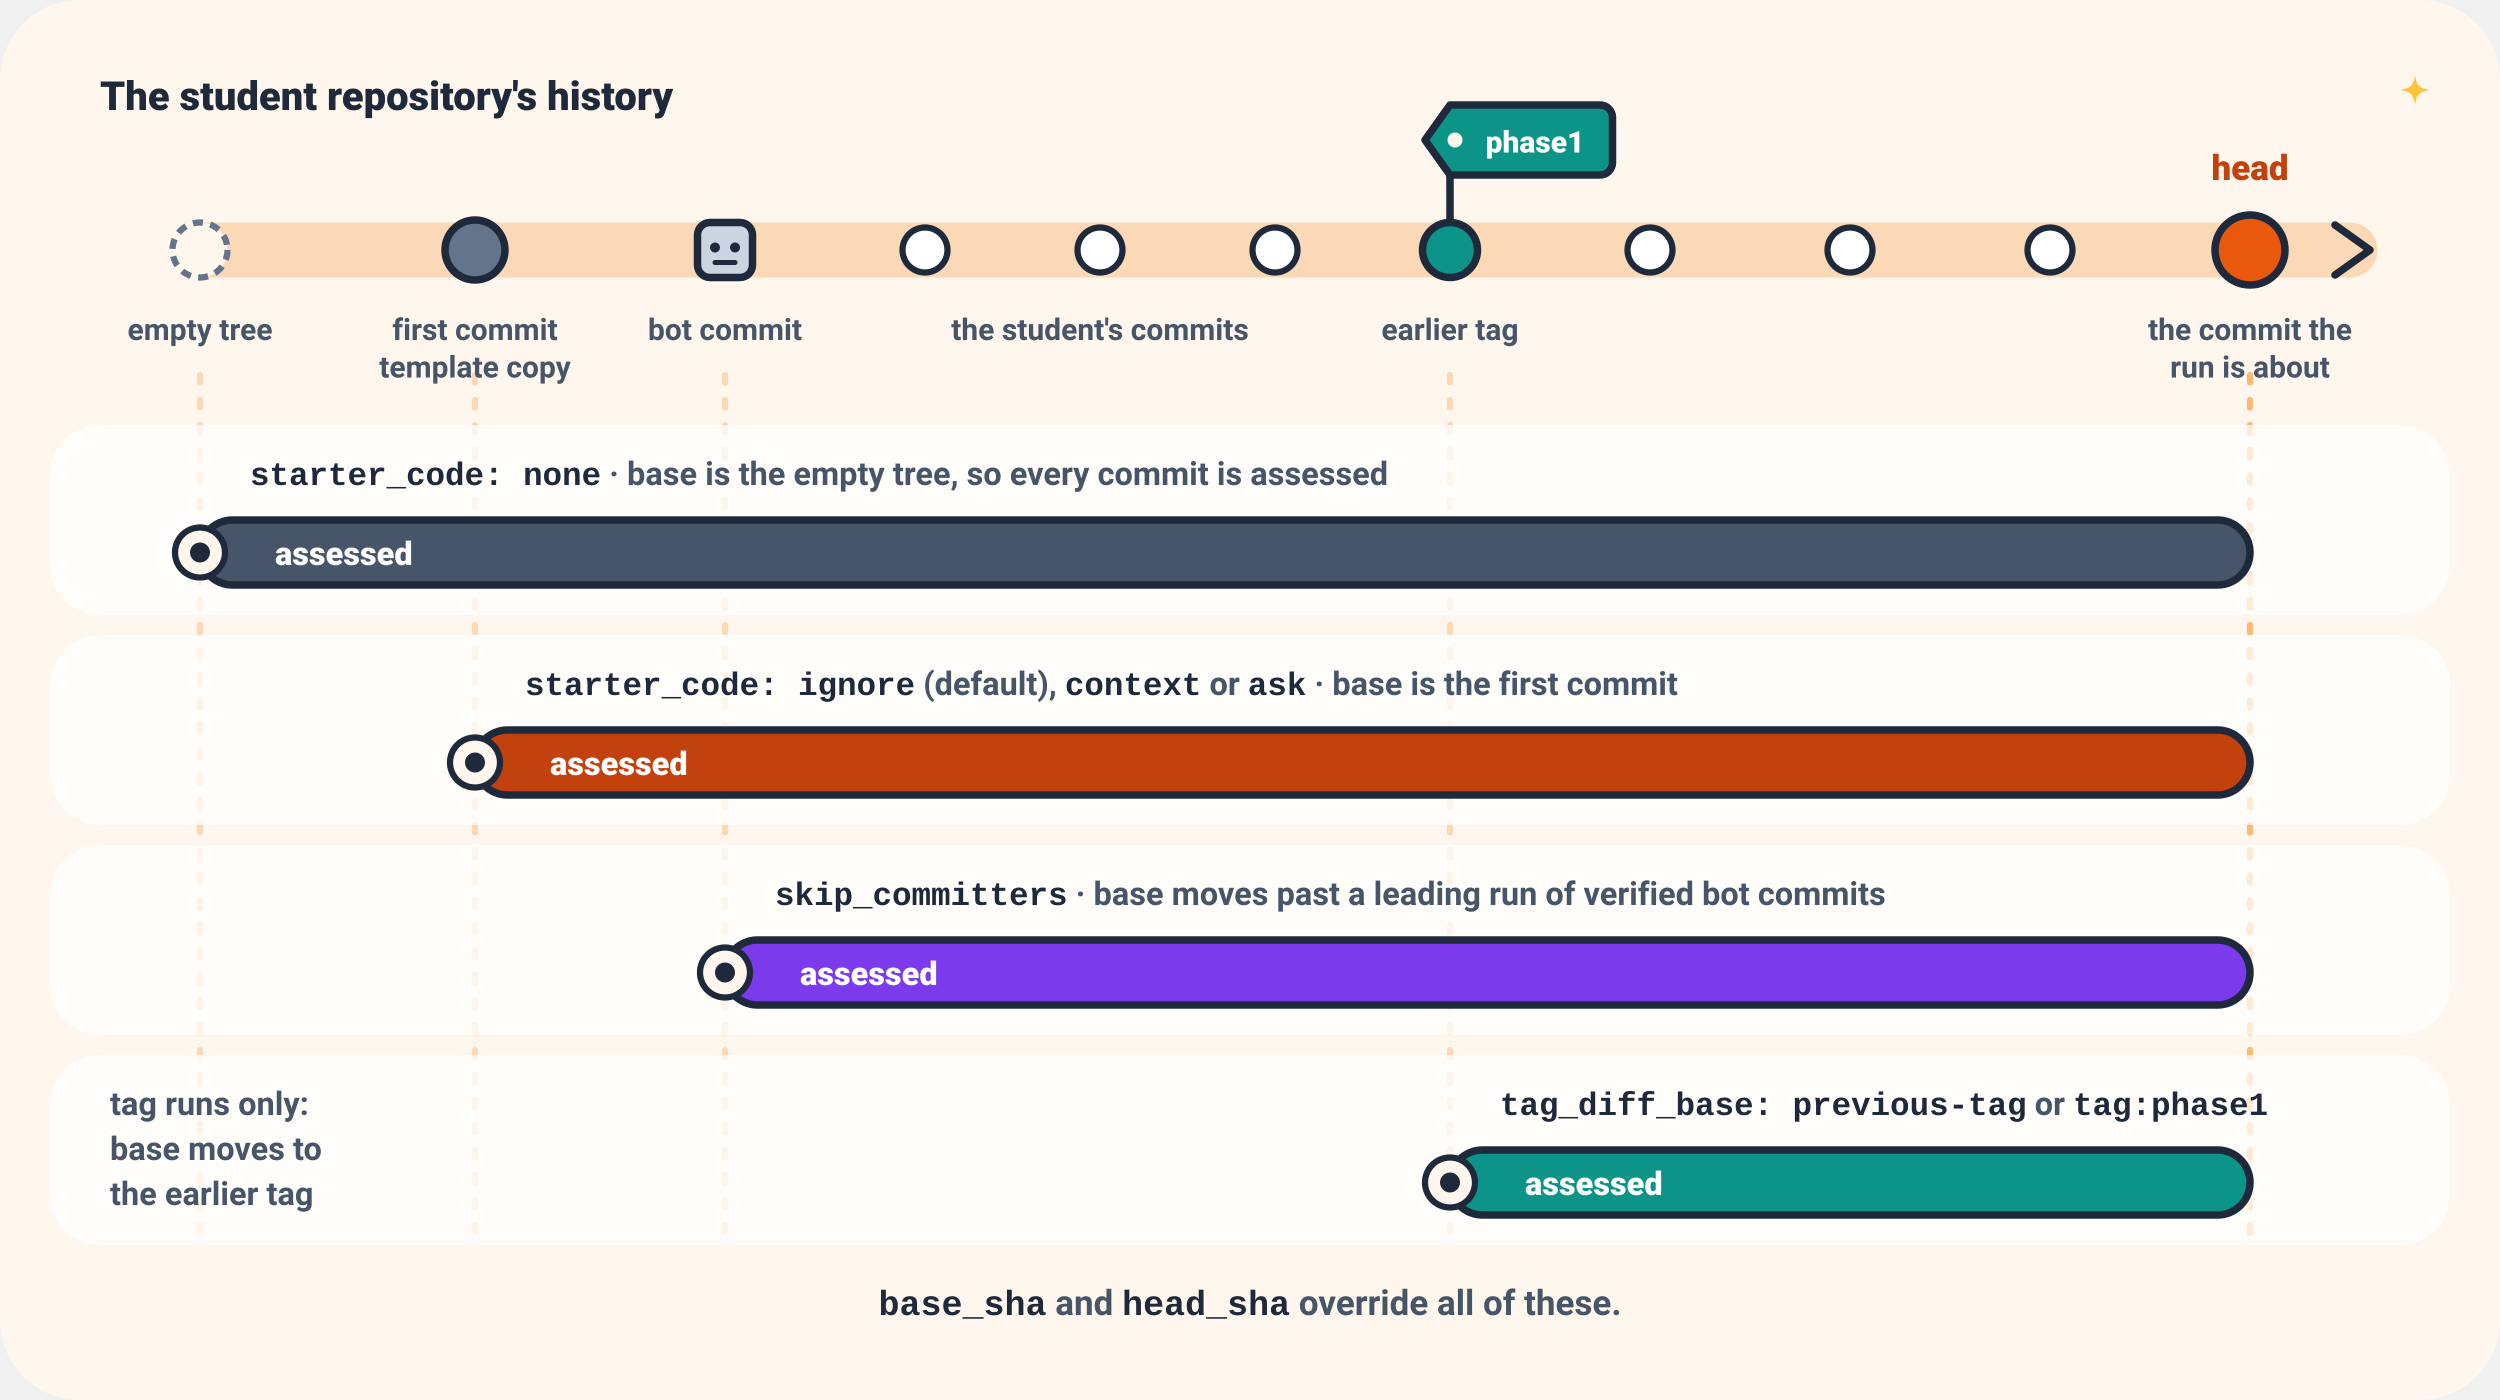
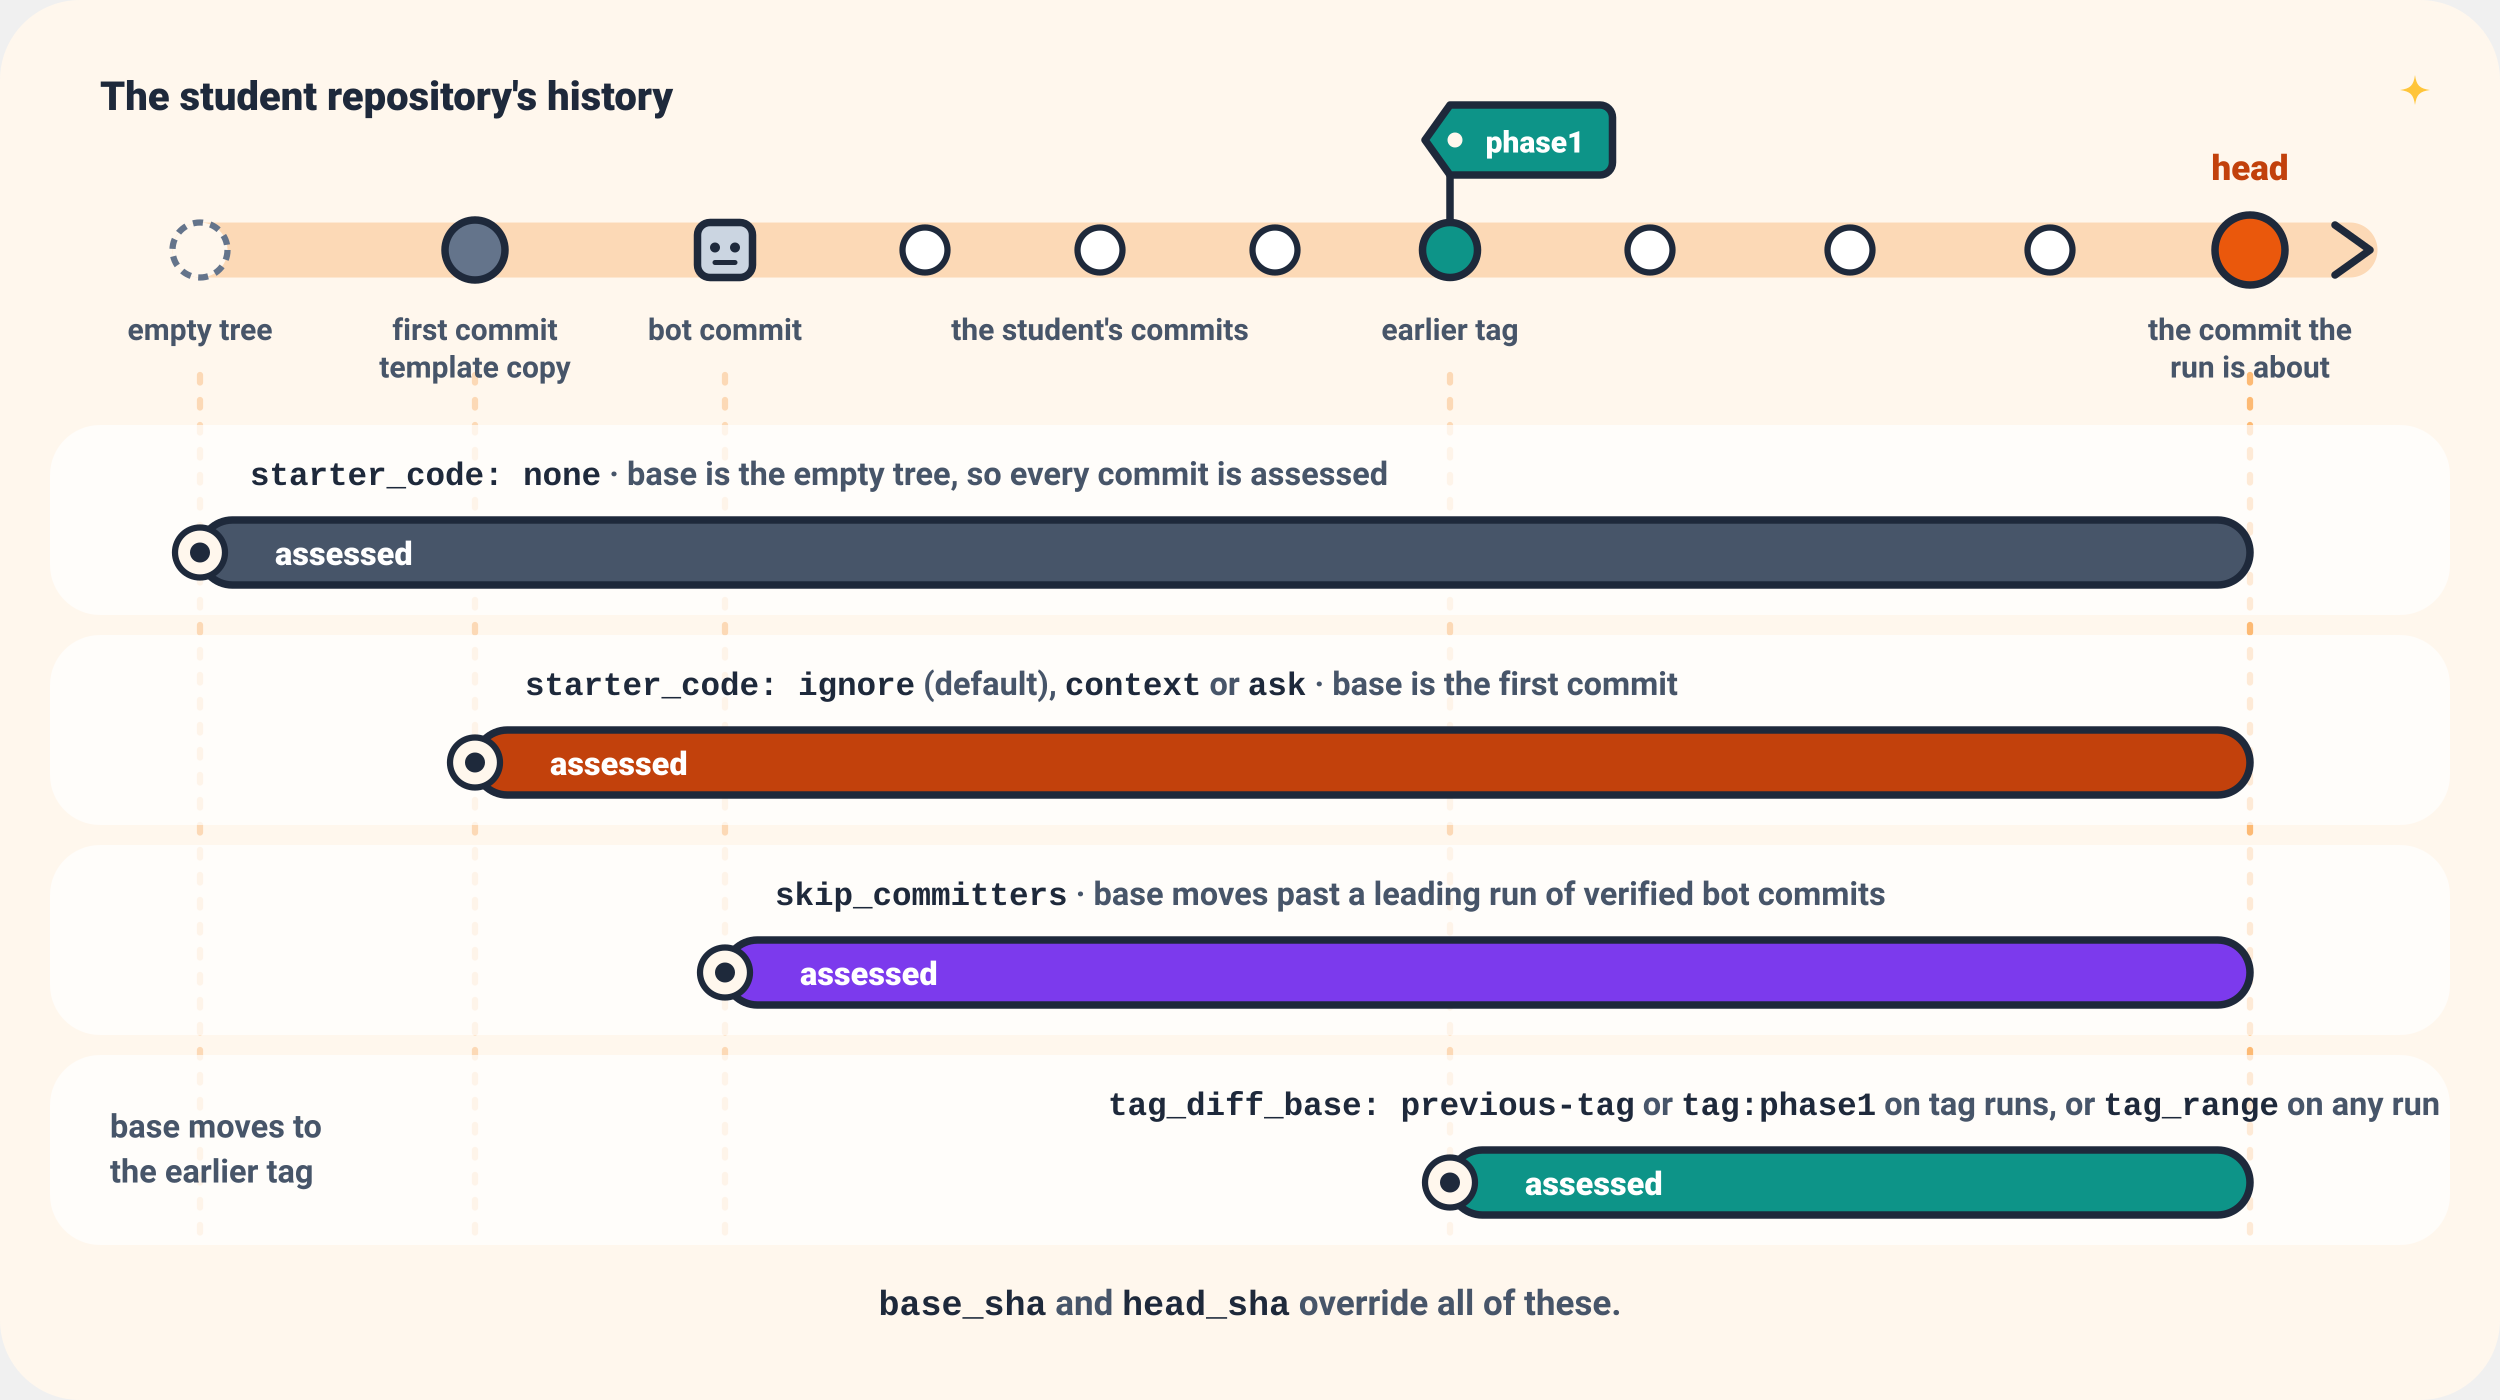
<svg xmlns="http://www.w3.org/2000/svg" viewBox="0 0 1000 560" role="img" aria-labelledby="gmc-range-title">
  <style>
    .txt{font-family:system-ui,-apple-system,"Segoe UI",Roboto,"Helvetica Neue",Arial,sans-serif}
    .mono{font-family:ui-monospace,SFMono-Regular,Menlo,Consolas,"Liberation Mono",monospace}
    .ttl{font-size:16px;font-weight:800;fill:#1E293B}
    .sub{font-size:13px;font-weight:600;fill:#475569}
    .node{font-size:12px;font-weight:700;fill:#475569}
    .bar{font-size:13px;font-weight:800;fill:#FFFFFF}
    .ink{stroke:#1E293B;stroke-width:3;stroke-linejoin:round;stroke-linecap:round}
    .guide{stroke:#FCD9B6;stroke-width:2.5;stroke-dasharray:3 7;stroke-linecap:round}
  </style>
  <defs>
    <path id="gmc-range-sparkle" d="M0,-10 C1,-3 3,-1 10,0 C3,1 1,3 0,10 C-1,3 -3,1 -10,0 C-3,-1 -1,-3 0,-10 Z" />
    <circle id="gmc-range-commit" r="9" fill="#FFFFFF" stroke="#1E293B" stroke-width="2.5" />
    <g id="gmc-range-base">
      <circle r="10" fill="#FFF7ED" stroke="#1E293B" stroke-width="2.5" />
      <circle r="4" fill="#1E293B" />
    </g>
  </defs>
  <rect x="0" y="0" width="1000" height="560" rx="32" fill="#FFF7ED" />
  <g fill="#FFC53A">
    <use href="#gmc-range-sparkle" transform="translate(966,36) scale(.6)" />
  </g>
  <g class="guide">
    <line x1="80" y1="150" x2="80" y2="494" />
    <line x1="190" y1="150" x2="190" y2="494" />
    <line x1="290" y1="150" x2="290" y2="494" />
    <line x1="580" y1="150" x2="580" y2="494" />
    <line x1="900" y1="150" x2="900" y2="494" stroke="#FDBA74" />
  </g>
  <text class="txt ttl" x="40" y="44">The student repository's history</text>
  <path d="M80,100 H940" fill="none" stroke="#FCD9B6" stroke-width="22" stroke-linecap="round" />
  <path class="ink" fill="none" d="M934,90 L948,100 L934,110" stroke="#C2410C" />
  <g class="txt">
    <circle cx="80" cy="100" r="11" fill="#FFF7ED" stroke="#64748B" stroke-width="2.5" stroke-dasharray="4 3" />
    <text class="node" x="80" y="136" text-anchor="middle">empty tree</text>
    <circle class="ink" cx="190" cy="100" r="12" fill="#64748B" stroke-width="2.5" />
    <text class="node" x="190" y="136" text-anchor="middle">first commit</text>
    <text class="node" x="190" y="151" text-anchor="middle" style="font-weight:600">template copy</text>
    <rect class="ink" x="279" y="89" width="22" height="22" rx="5" fill="#CBD5E1" stroke-width="2.5" />
    <circle cx="286" cy="99" r="2" fill="#1E293B" />
    <circle cx="294" cy="99" r="2" fill="#1E293B" />
    <path d="M286,105 H294" stroke="#1E293B" stroke-width="2" stroke-linecap="round" />
    <text class="node" x="290" y="136" text-anchor="middle">bot commit</text>
    <use href="#gmc-range-commit" x="370" y="100" />
    <use href="#gmc-range-commit" x="440" y="100" />
    <use href="#gmc-range-commit" x="510" y="100" />
    <text class="node" x="440" y="136" text-anchor="middle">the student's commits</text>
    <circle class="ink" cx="580" cy="100" r="11" fill="#0D9488" stroke-width="2.5" />
    <line class="ink" x1="580" y1="88" x2="580" y2="70" stroke-width="2.5" />
    <path class="ink" fill="#0D9488" stroke-width="2.5" d="M580,42 H640 A5,5 0 0 1 645,47 V65 A5,5 0 0 1 640,70 H580 L570,56 Z" />
    <circle cx="582" cy="56" r="3" fill="#FFF7ED" />
    <text class="bar" x="614" y="61" text-anchor="middle" style="font-size:12px">phase1</text>
    <text class="node" x="580" y="136" text-anchor="middle">earlier tag</text>
    <use href="#gmc-range-commit" x="660" y="100" />
    <use href="#gmc-range-commit" x="740" y="100" />
    <use href="#gmc-range-commit" x="820" y="100" />
    <circle class="ink" cx="900" cy="100" r="14" fill="#EA580C" />
    <text x="900" y="72" text-anchor="middle" font-size="14" font-weight="800" style="fill:#C2410C">head</text>
    <text class="node" x="900" y="136" text-anchor="middle">the commit the</text>
    <text class="node" x="900" y="151" text-anchor="middle">run is about</text>
  </g>
  <rect x="20" y="170" width="960" height="76" rx="20" fill="#FFFFFF" fill-opacity=".7" />
  <g class="txt">
    <text class="sub" x="100" y="194">
      <tspan class="mono" style="font-weight:700;fill:#1E293B">starter_code: none</tspan> · base is the empty tree, so every commit is assessed</text>
    <rect class="ink" x="80" y="208" width="820" height="26" rx="13" fill="#475569" stroke-width="2.5" />
    <text class="bar" x="110" y="226">assessed</text>
  </g>
  <use href="#gmc-range-base" x="80" y="221" />
  <rect x="20" y="254" width="960" height="76" rx="20" fill="#FFFFFF" fill-opacity=".7" />
  <g class="txt">
    <text class="sub" x="210" y="278">
      <tspan class="mono" style="font-weight:700;fill:#1E293B">starter_code: ignore</tspan> (default), <tspan class="mono" style="font-weight:700;fill:#1E293B">context</tspan> or <tspan class="mono" style="font-weight:700;fill:#1E293B">ask</tspan> · base is the first commit</text>
    <rect class="ink" x="190" y="292" width="710" height="26" rx="13" fill="#C2410C" stroke-width="2.5" />
    <text class="bar" x="220" y="310">assessed</text>
  </g>
  <use href="#gmc-range-base" x="190" y="305" />
  <rect x="20" y="338" width="960" height="76" rx="20" fill="#FFFFFF" fill-opacity=".7" />
  <g class="txt">
    <text class="sub" x="310" y="362">
      <tspan class="mono" style="font-weight:700;fill:#1E293B">skip_committers</tspan> · base moves past a leading run of verified bot commits</text>
    <rect class="ink" x="290" y="376" width="610" height="26" rx="13" fill="#7C3AED" stroke-width="2.5" />
    <text class="bar" x="320" y="394">assessed</text>
  </g>
  <use href="#gmc-range-base" x="290" y="389" />
  <rect x="20" y="422" width="960" height="76" rx="20" fill="#FFFFFF" fill-opacity=".7" />
  <g class="txt">
-     <text class="sub" x="44" y="446">tag runs only:</text>
-     <text class="sub" x="44" y="464">base moves to</text>
-     <text class="sub" x="44" y="482">the earlier tag</text>
-     <text class="sub" x="600" y="446">
-       <tspan class="mono" style="font-weight:700;fill:#1E293B">tag_diff_base: previous-tag</tspan> or <tspan class="mono" style="font-weight:700;fill:#1E293B">tag:phase1</tspan>
-     </text>
+     <text class="sub" x="44" y="455">base moves to</text>
+     <text class="sub" x="44" y="473">the earlier tag</text>
+     <text class="sub" x="976" y="446" text-anchor="end">
+       <tspan class="mono" style="font-weight:700;fill:#1E293B">tag_diff_base: previous-tag</tspan> or <tspan class="mono" style="font-weight:700;fill:#1E293B">tag:phase1</tspan> on tag runs, or <tspan class="mono" style="font-weight:700;fill:#1E293B">tag_range</tspan> on any run</text>
    <rect class="ink" x="580" y="460" width="320" height="26" rx="13" fill="#0D9488" stroke-width="2.5" />
    <text class="bar" x="610" y="478">assessed</text>
  </g>
  <use href="#gmc-range-base" x="580" y="473" />
  <g class="txt" text-anchor="middle">
    <text class="sub" x="500" y="526" style="font-size:14px">
      <tspan class="mono" style="font-weight:700;fill:#1E293B">base_sha</tspan> and <tspan class="mono" style="font-weight:700;fill:#1E293B">head_sha</tspan> override all of these.</text>
  </g>
</svg>
